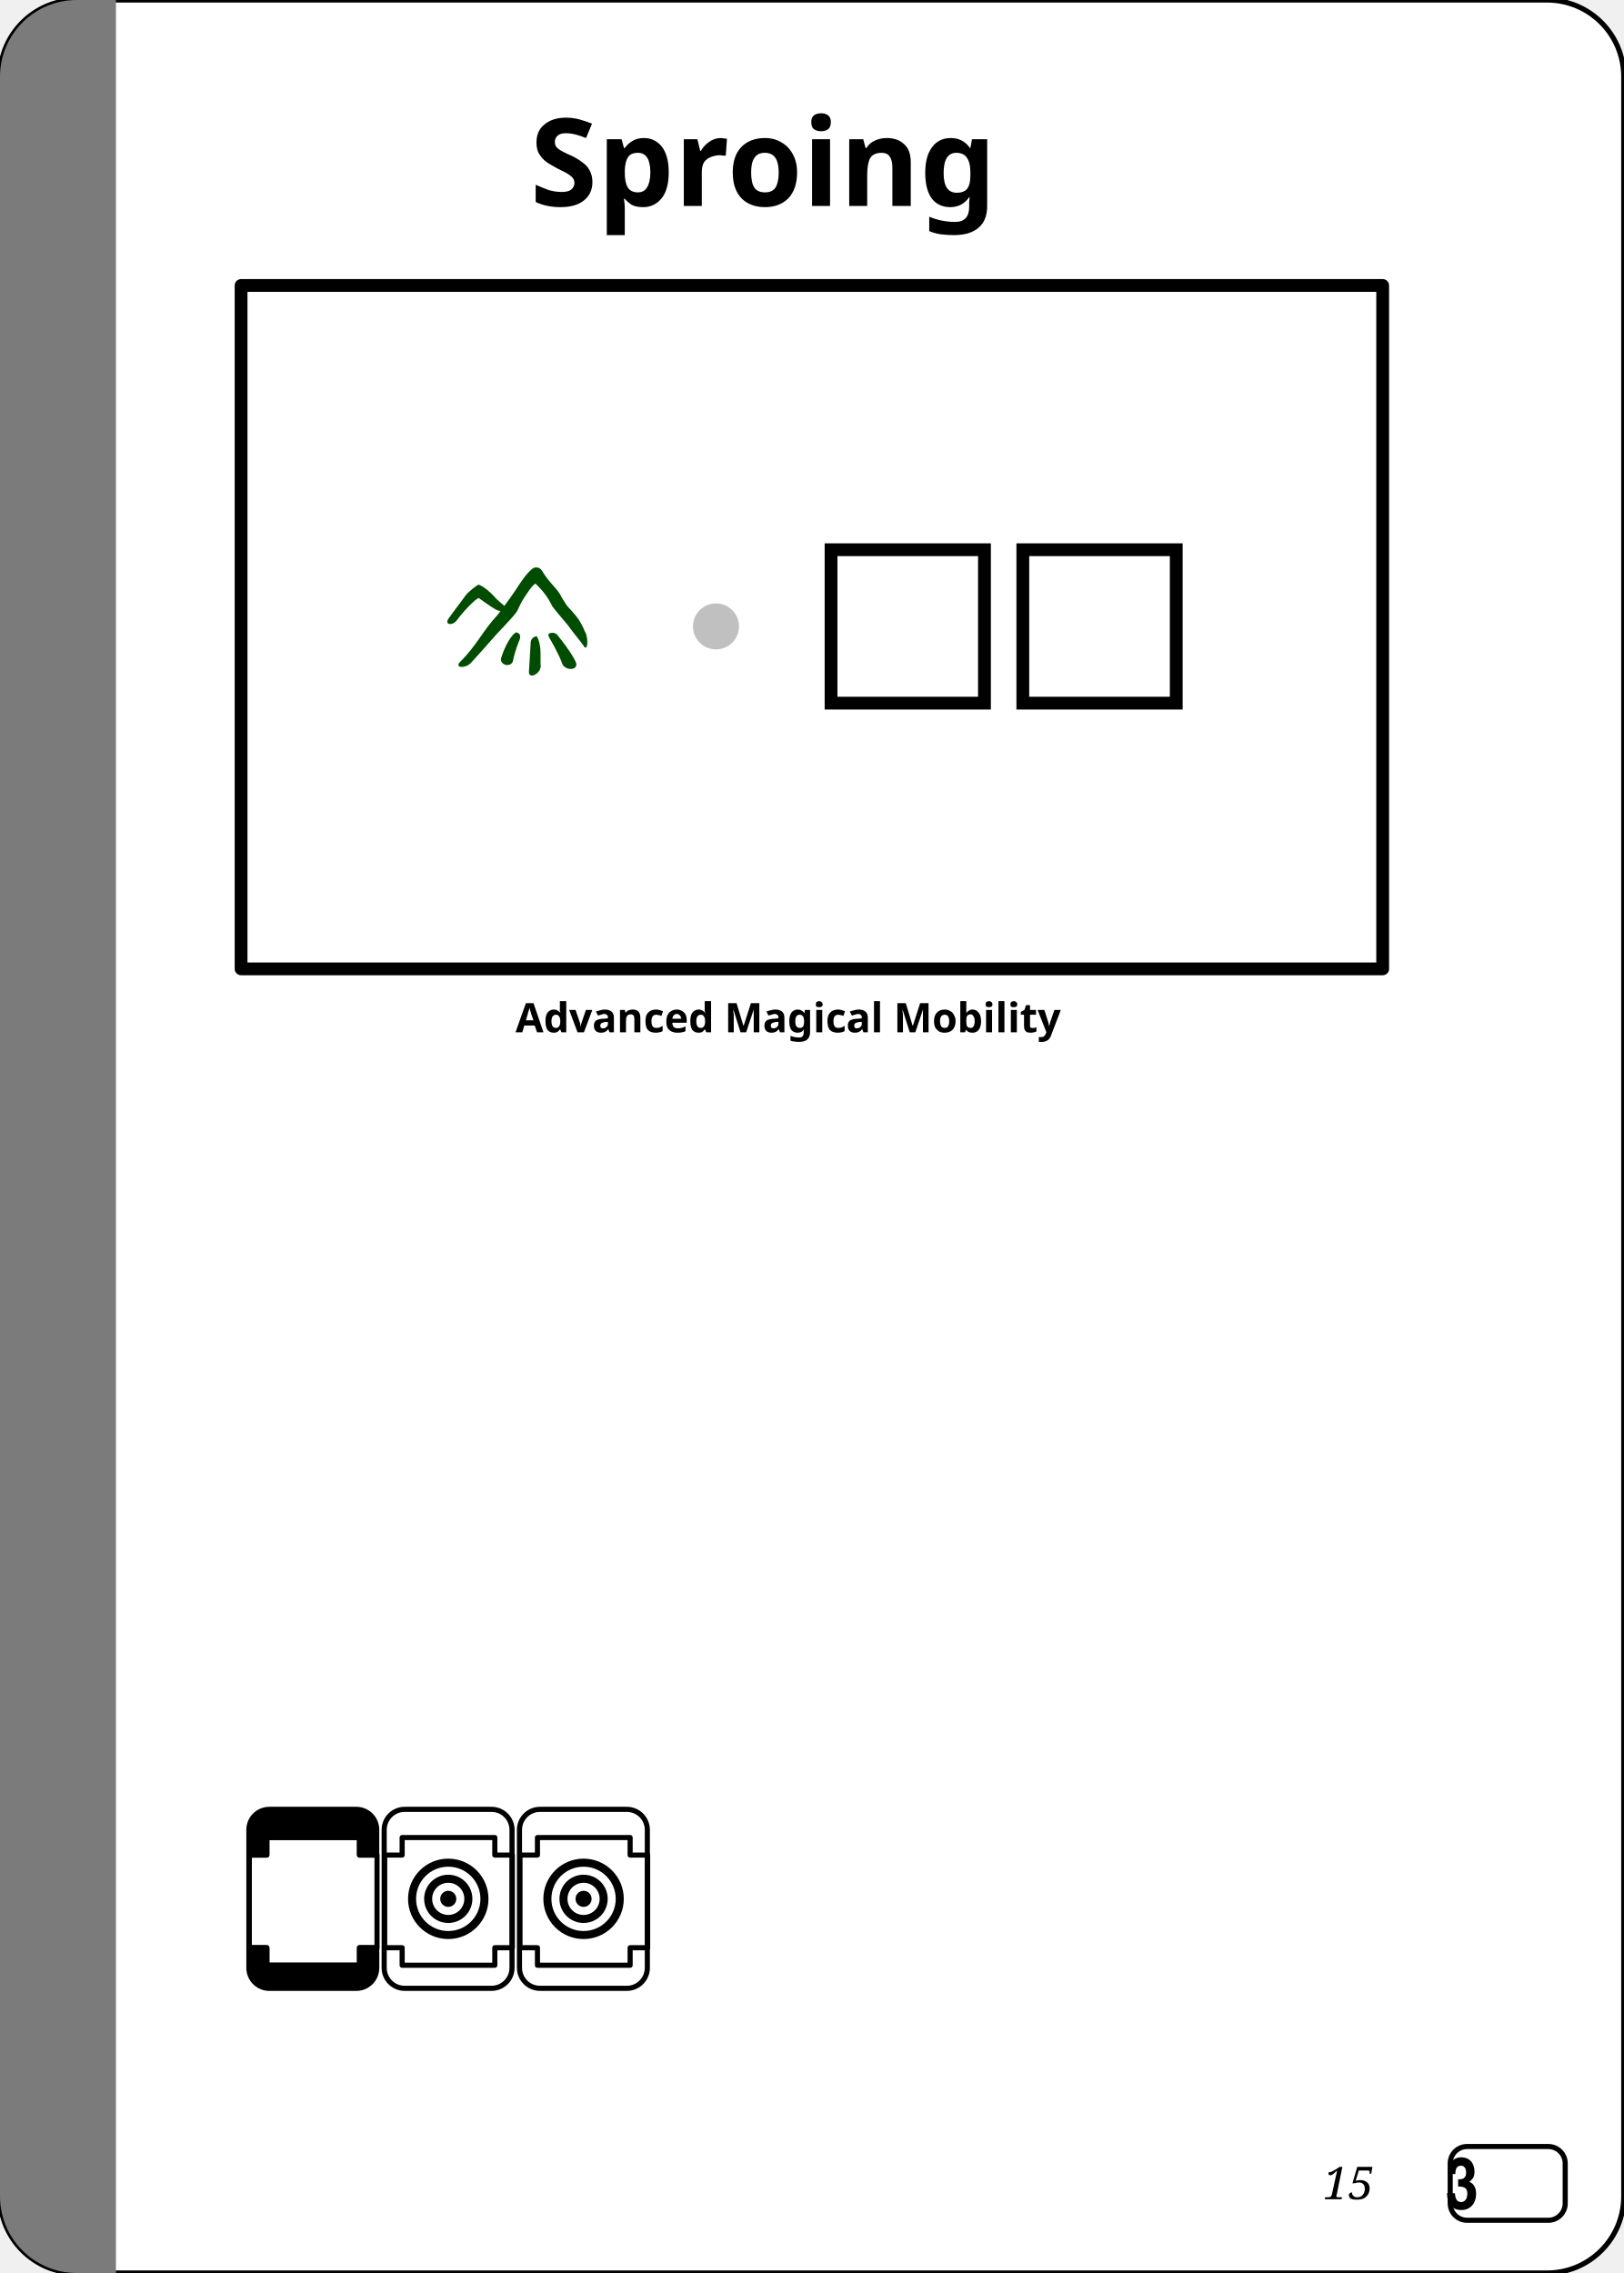
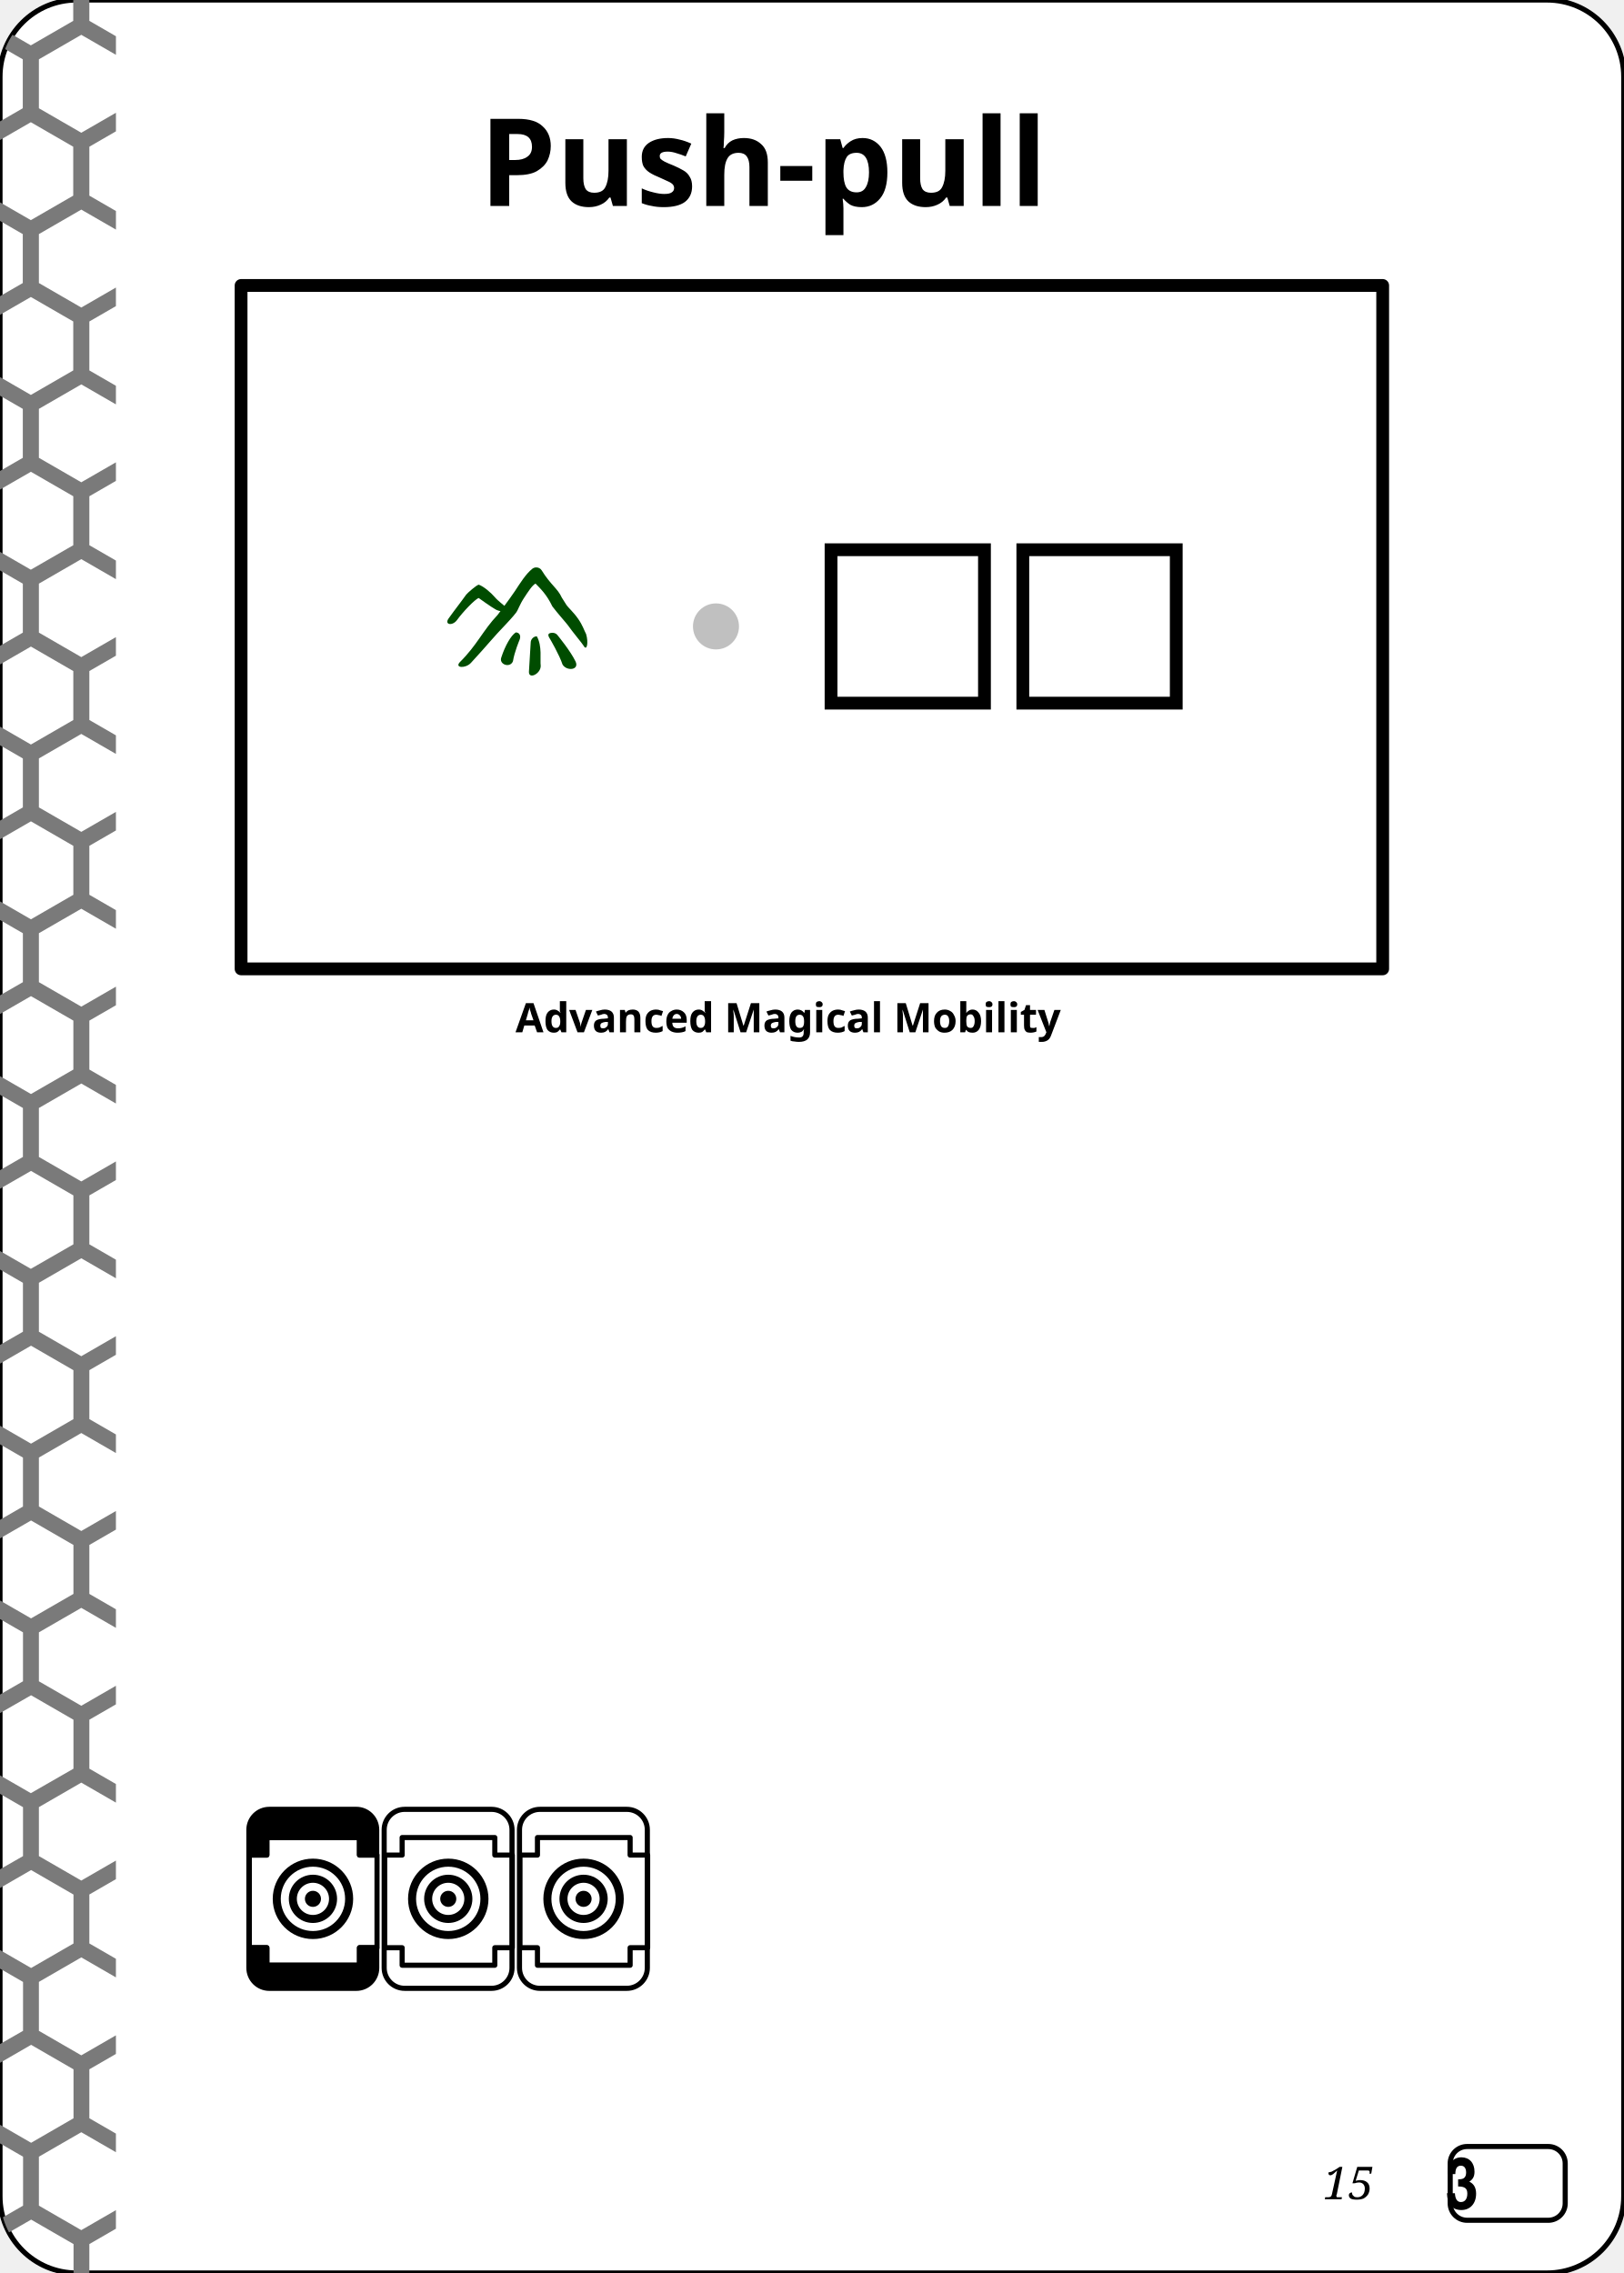
<svg xmlns="http://www.w3.org/2000/svg" xmlns:xlink="http://www.w3.org/1999/xlink" version="1.1" id="svg_root" width="63.5mm" height="88.9mm" viewBox="0 0 63.5 88.9">
  <defs>
    <clipPath id="clippath-1022">
      <rect id="sidebar-clip" x="3.5527137e-15" y="0" width="63.5" height="88.9" rx="3" ry="3" style="display:inline;fill:#ffffff;fill-opacity:1;stroke:none;stroke-width:0.2;stroke-miterlimit:4;stroke-dasharray:none;stroke-opacity:1" />
    </clipPath>
  </defs>
  <g id="card00">
    <rect id="rect1020" x="0" y="0" width="63.5" height="88.9" rx="3" ry="3" style="fill:#ffffff;stroke:none;stroke-width:0" />
    <g id="masters" style="display:none">
      <path style="color:#000000;font-style:normal;font-variant:normal;font-weight:normal;font-stretch:normal;font-size:medium;line-height:normal;font-family:sans-serif;text-indent:0;text-align:start;text-decoration:none;text-decoration-line:none;text-decoration-style:solid;text-decoration-color:#000000;letter-spacing:normal;word-spacing:normal;text-transform:none;writing-mode:lr-tb;direction:ltr;baseline-shift:baseline;text-anchor:start;white-space:normal;clip-rule:nonzero;display:inline;overflow:visible;visibility:visible;opacity:1;isolation:auto;mix-blend-mode:normal;color-interpolation:sRGB;color-interpolation-filters:linearRGB;solid-color:#000000;solid-opacity:1;fill:#303030;fill-opacity:1;fill-rule:evenodd;stroke:none;stroke-width:0.467;stroke-linecap:round;stroke-linejoin:miter;stroke-miterlimit:4;stroke-dasharray:none;stroke-dashoffset:0;stroke-opacity:1;filter:url(#filter9446);color-rendering:auto;image-rendering:auto;shape-rendering:auto;text-rendering:auto;enable-background:accumulate" d="M 3.395,0.496 C 3.162,0.413 2.97,0.396 2.764,0.425 2.402,0.478 1.899,0.587 1.497,0.768 1.062,0.964 0.961,1.113 0.605,1.311 0.273,1.495 -0.063,1.622 -0.328,1.902 -0.459,2.041 -0.343,2.149 -0.264,2.124 0.17,1.986 0.376,1.815 0.64,1.657 0.883,1.511 0.801,1.673 1.243,1.38 1.63,1.124 1.707,1.083 1.909,1.044 c 0.112,-0.047 0.228,-0.096 0.365,-0.139 0.322,-0.082 0.363,-0.059 0.765,-0.028 0.329,0.026 0.668,0.147 0.814,0.285 0.165,0.156 0.514,0.182 0.833,0.818 0.131,0.262 0.171,0.531 0.145,0.799 C 4.859,2.986 4.985,3.064 4.83,3.688 4.714,4.078 4.391,4.444 3.976,4.615 3.491,4.815 2.931,4.849 2.45,4.735 1.986,4.625 1.483,4.233 1.387,3.814 1.292,3.405 1.218,3.05 1.201,2.726 1.239,2.325 1.655,2.334 2.022,2.056 2.273,1.955 2.451,1.789 2.796,1.789 3.091,1.829 3.407,2.005 3.522,2.198 3.767,2.431 3.879,2.732 3.802,3.115 3.814,3.308 3.463,3.63 3.26,3.665 3.007,3.709 2.689,3.512 2.532,3.439 2.382,3.396 2.392,3.338 2.454,3.12 2.529,3.014 2.67,2.948 2.756,2.895 2.859,2.83 2.867,2.7 2.838,2.595 2.775,2.507 2.713,2.446 2.561,2.492 2.457,2.524 2.265,2.544 2.22,2.585 2.148,2.651 1.949,2.758 1.894,2.834 1.841,3.01 1.948,3.203 1.967,3.355 1.993,3.534 2.097,3.741 2.316,3.843 2.646,3.996 3.056,4.074 3.31,4.062 3.621,4.03 4.23,3.771 4.236,3.158 4.22,2.869 4.056,2.29 3.833,1.909 3.607,1.522 3.287,1.357 2.833,1.36 2.602,1.38 2.266,1.407 1.779,1.685 1.217,1.896 1.13,1.983 0.742,2.406 0.489,2.681 0.709,3.183 0.709,3.183 0.888,3.561 0.802,3.605 0.979,4.043 1.21,4.617 1.727,5.044 2.322,5.171 2.802,5.274 3.936,5.088 4.181,5.032 4.879,4.872 5.109,4.567 5.313,3.772 5.448,3.244 5.346,2.786 5.321,2.603 5.291,2.371 5.205,1.986 5.136,1.814 4.978,1.457 4.467,1.105 4.055,0.752 3.671,0.432 3.758,0.626 3.395,0.496 Z" id="element-air" />
      <path id="element-earth" style="color:#000000;font-style:normal;font-variant:normal;font-weight:normal;font-stretch:normal;font-size:medium;line-height:normal;font-family:sans-serif;text-indent:0;text-align:start;text-decoration:none;text-decoration-line:none;text-decoration-style:solid;text-decoration-color:#000000;letter-spacing:normal;word-spacing:normal;text-transform:none;writing-mode:lr-tb;direction:ltr;baseline-shift:baseline;text-anchor:start;white-space:normal;clip-rule:nonzero;display:inline;overflow:visible;visibility:visible;opacity:1;isolation:auto;mix-blend-mode:normal;color-interpolation:sRGB;color-interpolation-filters:linearRGB;solid-color:#000000;solid-opacity:1;fill:#004c00;fill-opacity:1;fill-rule:nonzero;stroke:none;stroke-width:0.467;stroke-linecap:round;stroke-linejoin:round;stroke-miterlimit:4;stroke-dasharray:none;stroke-dashoffset:0;stroke-opacity:1;color-rendering:auto;image-rendering:auto;shape-rendering:auto;text-rendering:auto;enable-background:accumulate" d="M 3.462,0.692 C 3.407,0.695 3.356,0.714 3.315,0.747 3.054,0.959 2.849,1.299 2.635,1.621 2.421,1.943 2.016,2.472 1.959,2.552 1.386,3.153 1.162,3.726 0.481,4.4 0.271,4.628 0.706,4.654 0.917,4.426 1.593,3.695 1.765,3.452 2.293,2.906 2.3,2.898 2.573,2.61 2.683,2.461 2.781,2.323 2.806,2.169 3.011,1.859 3.151,1.648 3.314,1.389 3.443,1.325 3.609,1.497 3.869,1.73 4.102,2.218 4.298,2.478 4.646,2.867 4.704,2.948 4.883,3.205 5.275,3.672 5.312,3.74 5.457,4.009 5.52,3.622 5.421,3.299 5.345,3.158 5.289,2.959 5.109,2.702 4.93,2.444 4.703,2.244 4.656,2.166 L 4.47,1.872 C 4.309,1.513 4.035,1.378 3.683,0.806 3.638,0.732 3.552,0.688 3.461,0.692 Z M 1.225,1.368 C 1.146,1.37 0.773,1.698 0.729,1.76 0.481,2.109 0.317,2.305 0.044,2.688 -0.135,2.938 0.198,2.995 0.377,2.745 0.586,2.453 1.068,1.94 1.221,1.889 c 0,0 0.502,0.363 0.669,0.452 0.28,0.152 0.603,-0.006 0.321,-0.155 C 2.249,2.206 1.968,1.997 1.854,1.859 1.695,1.673 1.418,1.437 1.225,1.368 Z m 2.872,1.881 c -0.183,0.009 -0.186,0.09 -0.09,0.236 0,0 0.366,0.619 0.493,1.007 C 4.661,4.759 5.171,4.712 5.007,4.369 4.811,3.96 4.318,3.362 4.318,3.362 4.273,3.289 4.187,3.245 4.096,3.249 Z M 3.493,3.386 C 3.359,3.388 3.252,3.512 3.254,3.636 L 3.185,4.779 C 3.181,5.085 3.65,4.848 3.646,4.543 3.614,4.296 3.711,3.769 3.493,3.386 Z m -0.822,-0.152 C 2.48,3.355 2.251,3.763 2.107,4.206 1.995,4.488 2.448,4.645 2.56,4.363 2.618,3.997 2.817,3.53 2.817,3.53 2.877,3.386 2.836,3.24 2.67,3.234 Z" />
      <path style="color:#000000;font-style:normal;font-variant:normal;font-weight:normal;font-stretch:normal;font-size:medium;line-height:normal;font-family:sans-serif;text-indent:0;text-align:start;text-decoration:none;text-decoration-line:none;text-decoration-style:solid;text-decoration-color:#000000;letter-spacing:normal;word-spacing:normal;text-transform:none;writing-mode:lr-tb;direction:ltr;baseline-shift:baseline;text-anchor:start;white-space:normal;clip-rule:nonzero;display:inline;overflow:visible;visibility:visible;opacity:1;isolation:auto;mix-blend-mode:normal;color-interpolation:sRGB;color-interpolation-filters:linearRGB;solid-color:#000000;solid-opacity:1;fill:#860000;fill-opacity:0.975;fill-rule:evenodd;stroke:none;stroke-width:0.467;stroke-linecap:round;stroke-linejoin:miter;stroke-miterlimit:4;stroke-dasharray:none;stroke-dashoffset:0;stroke-opacity:1;filter:url(#filter9446);color-rendering:auto;image-rendering:auto;shape-rendering:auto;text-rendering:auto;enable-background:accumulate" d="m 1.986,-0.02 c -0.069,0.07 0.008,0.216 0.008,0.216 0,0 0.059,0.238 0.082,0.456 C 2.098,0.87 2.071,1.052 2.057,1.181 2.034,1.389 1.848,1.78 1.704,1.998 1.56,2.216 1.468,2.438 1.457,2.708 c -0.002,0.055 0.018,0.162 0.027,0.214 C 1.322,3.099 1.147,3.186 0.981,3.232 0.759,3.294 0.412,3.464 0.112,3.74 c -0.239,0.22 -0.334,0.425 -0.415,0.709 -0.08,0.284 -0.13,0.517 -0.101,0.726 0,0 0.003,0.244 0.084,0.314 0.11,0.022 0.275,-0.096 0.275,-0.096 0.34,-0.242 0.654,-0.469 0.921,-0.551 0.291,-0.089 0.599,-0.06 0.798,3.025e-4 0.262,0.079 0.546,0.044 0.82,-0.016 0.189,-0.041 0.316,-0.135 0.455,-0.255 0.185,0.142 0.298,0.169 0.431,0.269 0.163,0.123 0.35,0.238 0.639,0.313 0.301,0.079 0.646,0.085 0.966,0.043 0.32,-0.042 0.613,-0.12 0.821,-0.298 0,0 0.179,-0.124 0.161,-0.194 -0.04,-0.064 -0.218,-0.133 -0.218,-0.133 0,0 -0.197,-0.076 -0.418,-0.198 C 5.11,4.252 4.939,4.038 4.791,3.907 4.615,3.752 4.569,3.544 4.492,3.332 4.416,3.122 4.32,2.853 4.025,2.66 3.883,2.568 3.745,2.49 3.598,2.436 3.563,2.285 3.565,2.145 3.583,1.99 3.641,1.708 3.553,1.329 3.447,1.057 3.335,0.77 3.104,0.622 2.954,0.466 2.794,0.299 2.571,0.117 2.345,0.033 c 0,0 -0.14,-0.058 -0.359,-0.053 z m 0.481,0.588 c 0.054,0.041 0.216,0.145 0.297,0.225 0.189,0.187 0.348,0.455 0.38,0.654 0.032,0.194 -0.005,0.365 -0.028,0.546 -0.014,0.117 0.002,0.246 0.05,0.37 -0.038,0.002 -0.134,0.005 -0.173,0.011 -0.132,0.018 -0.271,0.054 -0.421,0.106 -0.311,0.102 -0.071,0.164 0.243,0.134 0.245,-0.013 0.475,0.109 0.627,0.177 0.124,0.055 0.326,0.194 0.387,0.294 C 3.949,3.281 4.108,3.52 4.131,3.627 4.173,3.82 4.25,4.007 4.47,4.265 4.668,4.497 4.921,4.576 5.165,4.711 5.143,4.778 4.947,4.833 4.885,4.841 4.623,4.875 4.34,4.818 4.148,4.719 3.939,4.611 3.798,4.612 3.623,4.501 3.507,4.428 3.35,4.377 3.27,4.224 3.376,3.992 3.492,3.78 3.534,3.553 3.601,3.249 3.284,3.548 3.147,3.78 3.002,4.087 2.767,4.323 2.414,4.44 2.185,4.516 1.989,4.445 1.776,4.402 1.564,4.359 1.266,4.311 0.881,4.429 0.616,4.509 0.268,4.602 0.016,4.88 -0.011,4.736 0.063,4.59 0.086,4.52 0.162,4.291 0.381,4.059 0.525,3.925 0.746,3.721 1.022,3.66 1.25,3.597 1.419,3.55 1.491,3.553 1.667,3.407 1.796,3.616 1.978,3.787 2.193,3.926 2.459,4.096 2.397,3.809 2.141,3.531 1.975,3.349 1.915,3.191 1.891,2.797 1.879,2.595 1.979,2.375 2.116,2.167 2.294,1.92 2.444,1.703 2.481,1.365 2.504,1.098 2.525,0.753 2.468,0.568 Z" id="element-fire" />
      <path id="element-water" style="color:#000000;font-style:normal;font-variant:normal;font-weight:normal;font-stretch:normal;font-size:medium;line-height:normal;font-family:sans-serif;text-indent:0;text-align:start;text-decoration:none;text-decoration-line:none;text-decoration-style:solid;text-decoration-color:#000000;letter-spacing:normal;word-spacing:normal;text-transform:none;writing-mode:lr-tb;direction:ltr;baseline-shift:baseline;text-anchor:start;white-space:normal;clip-rule:nonzero;display:inline;overflow:visible;visibility:visible;opacity:1;isolation:auto;mix-blend-mode:normal;color-interpolation:sRGB;color-interpolation-filters:linearRGB;solid-color:#000000;solid-opacity:1;fill:#00007e;fill-opacity:1;fill-rule:evenodd;stroke:none;stroke-width:0.467;stroke-linecap:round;stroke-linejoin:miter;stroke-miterlimit:4;stroke-dasharray:none;stroke-dashoffset:0;stroke-opacity:1;color-rendering:auto;image-rendering:auto;shape-rendering:auto;text-rendering:auto;enable-background:accumulate" d="M 5.526,3.485 C 5.278,3.51 4.929,3.761 4.676,3.775 4.203,3.839 3.605,3.685 3.132,3.671 2.333,3.652 1.887,4.009 1.145,4.252 0.957,4.345 1.15,4.471 1.36,4.499 1.532,4.513 1.807,4.409 1.97,4.372 2.414,4.224 2.806,4.107 3.279,4.169 3.905,4.278 4.308,4.332 4.922,4.235 5.122,4.177 5.314,3.979 5.494,3.885 5.657,3.753 5.742,3.479 5.526,3.485 Z M 5.125,2.379 C 4.789,2.371 4.748,2.568 4.278,2.576 3.704,2.62 3.323,2.478 2.753,2.447 1.999,2.379 1.172,2.805 0.484,2.99 0.303,3.093 0.498,3.314 0.709,3.331 0.897,3.331 0.959,3.373 1.143,3.339 1.711,3.17 2.076,2.74 2.665,2.808 3.259,2.863 4.059,3.117 4.654,2.996 4.842,2.921 5.013,2.811 5.148,2.673 5.243,2.528 5.307,2.374 5.125,2.379 Z M 4.262,1.114 C 4.099,1.139 3.921,1.265 3.764,1.311 3.281,1.504 2.792,1.479 2.28,1.365 2.052,1.327 1.708,1.245 1.481,1.205 0.852,1.154 0.352,1.465 -0.13,1.809 -0.285,1.945 -0.133,2.1 0.078,2.076 0.321,2.009 0.623,1.974 0.863,1.835 1.165,1.695 1.611,1.626 1.941,1.752 2.502,1.908 3.013,1.972 3.589,1.833 3.928,1.76 4.142,1.622 4.411,1.414 4.546,1.272 4.464,1.098 4.262,1.114 Z" />
    </g>
    <rect id="card-border" x="0" y="0" width="63.5" height="88.9" rx="3" ry="3" style="fill:none;stroke:#000000;stroke-width:0.2;stroke-miterlimit:4;stroke-dasharray:none;stroke-opacity:1;fill-opacity:1" />
    <text id="spell-title" xml:space="preserve" style="font-style:normal;font-variant:normal;font-weight:bold;font-stretch:normal;font-size:3.175px;line-height:125%;font-family:Lato;-inkscape-font-specification:'Lato Bold';text-align:center;letter-spacing:0px;word-spacing:0px;text-anchor:middle;display:inline;fill:#000000;fill-opacity:1;stroke:none;stroke-width:0.265" x="31.785" y="8.054">
-       <tspan x="31.785" y="8.054" style="font-style:normal;font-variant:normal;font-weight:bold;font-stretch:normal;font-size:4.763px;font-family:CCTreasureTrove;-inkscape-font-specification:'CCTreasureTrove Bold';fill:#000000;fill-opacity:1;stroke-width:0.265" id="tspan64-5">Sproing</tspan>
+       <tspan x="31.785" y="8.054" style="font-style:normal;font-variant:normal;font-weight:bold;font-stretch:normal;font-size:4.763px;font-family:CCTreasureTrove;-inkscape-font-specification:'CCTreasureTrove Bold';fill:#000000;fill-opacity:1;stroke-width:0.265" id="tspan64-5">Push-pull</tspan>
    </text>
    <text id="class-name" xml:space="preserve" style="font-style:normal;font-variant:normal;font-weight:bold;font-stretch:normal;font-size:1.587px;line-height:125%;font-family:Lato;-inkscape-font-specification:'Lato Bold';text-align:center;letter-spacing:0px;word-spacing:0px;text-anchor:middle;display:inline;fill:#000000;fill-opacity:1;stroke:none;stroke-width:0.265" x="31.785" y="40.376">
      <tspan x="31.785" y="40.376" style="font-style:normal;font-variant:normal;font-weight:bold;font-stretch:normal;font-size:1.587px;font-family:CCTreasureTrove;-inkscape-font-specification:'CCTreasureTrove Bold';fill:#000000;fill-opacity:1;stroke-width:0.265" id="tspan7315">Advanced Magical Mobility</tspan>
    </text>
-     <rect style="display:inline;fill:#7b7b7b;fill-opacity:1;stroke:none;stroke-width:1.9;stroke-linecap:round;stroke-linejoin:round;stroke-opacity:0.87" id="sidebar-gray" width="19.213" height="94.62" x="-14.679" y="-3.443" clip-path="url(#clippath-1022)" />
+     <path id="sidebar-hex" clip-path="url(#clippath-1022)" style="display:inline;fill:#7a7a7a;stroke-width:1.9;stroke-linecap:round;stroke-linejoin:round;stroke-opacity:0.87" d="M -14.679,-3.443 V 91.178 h 8.321 l 1.643,-0.949 1.643,0.949 h 0.659 l 1.644,-0.949 1.644,0.949 H 1.535 l 1.644,-0.949 1.354,0.782 v -0.728 l -1.039,-0.6 v -1.915 l 1.039,-0.6 V 86.441 L 3.179,87.223 1.521,86.266 v -1.915 l 1.658,-0.957 1.354,0.782 V 83.448 l -1.039,-0.6 v -1.915 l 1.039,-0.6 V 79.605 L 3.179,80.387 1.521,79.429 v -1.915 l 1.658,-0.958 1.354,0.782 v -0.727 l -1.039,-0.6 v -1.915 l 1.039,-0.6 V 72.769 L 3.179,73.551 1.521,72.594 V 70.679 l 1.658,-0.958 1.354,0.782 v -0.728 l -1.039,-0.6 v -1.915 l 1.039,-0.6 V 65.933 L 3.179,66.715 1.521,65.758 v -1.915 l 1.658,-0.957 1.354,0.782 v -0.728 l -1.039,-0.6 v -1.915 l 1.039,-0.6 V 59.097 L 3.179,59.879 1.521,58.921 v -1.915 l 1.658,-0.958 1.354,0.782 v -0.727 l -1.039,-0.6 v -1.915 l 1.039,-0.6 V 52.261 L 3.179,53.043 1.521,52.086 v -1.915 l 1.658,-0.958 1.354,0.782 V 49.268 L 3.494,48.668 v -1.915 l 1.039,-0.6 V 45.425 L 3.179,46.207 1.521,45.25 v -1.915 l 1.658,-0.957 1.354,0.782 V 42.432 L 3.494,41.832 V 39.917 L 4.534,39.317 V 38.589 L 3.179,39.371 1.521,38.414 v -1.915 l 1.658,-0.957 1.354,0.782 v -0.728 l -1.039,-0.6 v -1.915 l 1.039,-0.6 V 31.754 L 3.179,32.535 1.521,31.578 v -1.915 l 1.658,-0.958 1.354,0.782 v -0.727 l -1.039,-0.6 v -1.915 l 1.039,-0.6 V 24.918 L 3.179,25.7 1.521,24.742 v -1.915 l 1.658,-0.958 1.354,0.782 V 21.924 L 3.494,21.324 v -1.915 l 1.039,-0.6 V 18.082 L 3.179,18.863 1.521,17.906 v -1.915 l 1.658,-0.957 1.354,0.782 v -0.728 l -1.039,-0.6 v -1.915 l 1.039,-0.6 V 11.246 L 3.179,12.028 1.521,11.07 V 9.156 L 3.179,8.198 4.534,8.98 V 8.253 L 3.494,7.652 V 5.738 L 4.534,5.137 V 4.41 L 3.179,5.192 1.521,4.234 V 2.32 L 3.179,1.362 4.534,2.144 V 1.417 L 3.494,0.816 V -1.098 l 1.039,-0.6 v -1.744 z m 7.991,1.387 1.658,0.958 V 0.816 L -6.688,1.774 -8.346,0.816 V -1.098 Z m 3.947,0 1.658,0.958 V 0.816 L -2.741,1.774 -4.399,0.816 V -1.098 Z m 3.947,0 1.658,0.958 V 0.816 L 1.206,1.774 -0.453,0.816 V -1.098 Z M -4.714,1.362 -3.056,2.32 V 4.234 L -4.714,5.192 -6.373,4.234 V 2.32 Z m 3.947,0 1.658,0.958 V 4.234 L -0.768,5.192 -2.426,4.234 V 2.32 Z M -6.688,4.78 -5.03,5.738 V 7.652 L -6.688,8.61 -8.346,7.652 V 5.738 Z m 3.947,0 1.658,0.958 V 7.652 L -2.741,8.61 -4.399,7.652 V 5.738 Z m 3.947,0 1.658,0.958 V 7.652 L 1.206,8.61 -0.453,7.652 V 5.738 Z m -5.92,3.418 1.658,0.958 V 11.07 L -4.714,12.028 -6.373,11.07 V 9.156 Z m 3.947,0 1.658,0.958 V 11.07 L -0.768,12.028 -2.426,11.07 V 9.156 Z m -5.92,3.418 1.658,0.957 v 1.915 l -1.658,0.958 -1.658,-0.958 v -1.915 z m 3.947,0 1.658,0.957 v 1.915 l -1.658,0.958 -1.658,-0.958 v -1.915 z m 3.947,0 1.658,0.957 v 1.915 l -1.658,0.958 -1.658,-0.958 v -1.915 z m -5.92,3.418 1.658,0.957 v 1.915 l -1.658,0.957 -1.658,-0.957 v -1.915 z m 3.947,0 1.658,0.957 v 1.915 l -1.658,0.957 -1.658,-0.957 v -1.915 z m -5.92,3.418 1.658,0.957 v 1.915 l -1.658,0.957 -1.658,-0.957 v -1.915 z m 3.947,0 1.658,0.957 V 21.324 L -2.741,22.281 -4.399,21.324 v -1.915 z m 3.947,0 1.658,0.957 V 21.324 L 1.206,22.281 -0.453,21.324 v -1.915 z m -5.92,3.418 1.658,0.958 v 1.915 l -1.658,0.958 -1.658,-0.958 v -1.915 z m 3.947,0 1.658,0.958 v 1.915 l -1.658,0.958 -1.658,-0.958 v -1.915 z m -5.92,3.418 1.658,0.958 v 1.915 l -1.658,0.958 -1.658,-0.958 v -1.915 z m 3.947,0 1.658,0.958 v 1.915 l -1.658,0.958 -1.658,-0.958 v -1.915 z m 3.947,0 1.658,0.958 v 1.915 l -1.658,0.958 -1.658,-0.958 v -1.915 z m -5.92,3.418 1.658,0.958 v 1.915 l -1.658,0.958 -1.658,-0.958 v -1.915 z m 3.947,0 1.658,0.958 v 1.915 l -1.658,0.958 -1.658,-0.958 v -1.915 z m -5.92,3.418 1.658,0.958 v 1.915 l -1.658,0.958 -1.658,-0.958 v -1.915 z m 3.947,0 1.658,0.958 v 1.915 l -1.658,0.958 -1.658,-0.958 v -1.915 z m 3.947,0 1.658,0.958 v 1.915 l -1.658,0.958 -1.658,-0.958 v -1.915 z m -5.92,3.418 1.658,0.957 v 1.915 l -1.658,0.958 -1.658,-0.958 v -1.915 z m 3.947,0 1.658,0.957 v 1.915 L -0.768,39.371 -2.426,38.414 v -1.915 z m -5.92,3.418 1.658,0.957 v 1.915 l -1.658,0.957 -1.658,-0.957 v -1.915 z m 3.947,0 1.658,0.957 v 1.915 l -1.658,0.957 -1.658,-0.957 v -1.915 z m 3.947,0 1.658,0.957 v 1.915 l -1.658,0.957 -1.658,-0.957 v -1.915 z m -5.92,3.418 1.658,0.957 v 1.915 l -1.658,0.957 -1.658,-0.957 v -1.915 z m 3.947,0 1.658,0.957 v 1.915 l -1.658,0.957 -1.658,-0.957 v -1.915 z m -5.92,3.418 1.658,0.958 v 1.915 l -1.658,0.958 -1.658,-0.958 v -1.915 z m 3.947,0 1.658,0.958 V 48.668 L -2.741,49.625 -4.399,48.668 v -1.915 z m 3.947,0 1.658,0.958 V 48.668 L 1.206,49.625 -0.453,48.668 v -1.915 z m -5.92,3.418 1.658,0.958 v 1.915 l -1.658,0.958 -1.658,-0.958 v -1.915 z m 3.947,0 1.658,0.958 V 52.086 L -0.768,53.043 -2.426,52.086 v -1.915 z m -5.92,3.418 1.658,0.958 v 1.915 l -1.658,0.958 -1.658,-0.958 v -1.915 z m 3.947,0 1.658,0.958 v 1.915 l -1.658,0.958 -1.658,-0.958 v -1.915 z m 3.947,0 1.658,0.958 v 1.915 l -1.658,0.958 -1.658,-0.958 v -1.915 z m -5.92,3.418 1.658,0.958 v 1.915 l -1.658,0.958 -1.658,-0.958 v -1.915 z m 3.947,0 1.658,0.958 v 1.915 l -1.658,0.958 -1.658,-0.958 v -1.915 z m -5.92,3.418 1.658,0.957 v 1.915 l -1.658,0.957 -1.658,-0.957 v -1.915 z m 3.947,0 1.658,0.957 v 1.915 l -1.658,0.957 -1.658,-0.957 v -1.915 z m 3.947,0 1.658,0.957 v 1.915 l -1.658,0.957 -1.658,-0.957 v -1.915 z m -5.92,3.418 1.658,0.957 v 1.915 l -1.658,0.957 -1.658,-0.957 v -1.915 z m 3.947,0 1.658,0.957 v 1.915 l -1.658,0.957 -1.658,-0.957 v -1.915 z m -5.92,3.418 1.658,0.957 v 1.915 l -1.658,0.957 -1.658,-0.957 v -1.915 z m 3.947,0 1.658,0.957 v 1.915 L -2.741,70.133 -4.399,69.176 v -1.915 z m 3.947,0 1.658,0.957 v 1.915 L 1.206,70.133 -0.453,69.176 v -1.915 z m -5.92,3.418 1.658,0.958 v 1.915 l -1.658,0.958 -1.658,-0.958 V 70.679 Z m 3.947,0 1.658,0.958 v 1.915 L -0.768,73.551 -2.426,72.594 V 70.679 Z m -5.92,3.418 1.658,0.958 v 1.915 l -1.658,0.958 -1.658,-0.958 v -1.915 z m 3.947,0 1.658,0.958 v 1.915 l -1.658,0.958 -1.658,-0.958 v -1.915 z m 3.947,0 1.658,0.958 v 1.915 l -1.658,0.958 -1.658,-0.958 v -1.915 z m -5.92,3.418 1.658,0.958 v 1.915 l -1.658,0.958 -1.658,-0.958 v -1.915 z m 3.947,0 1.658,0.958 V 79.429 L -0.768,80.387 -2.426,79.429 v -1.915 z m -5.92,3.418 1.658,0.958 v 1.915 l -1.658,0.958 -1.658,-0.958 v -1.915 z m 3.947,0 1.658,0.958 v 1.915 l -1.658,0.958 -1.658,-0.958 v -1.915 z m 3.947,0 1.658,0.958 v 1.915 l -1.658,0.958 -1.658,-0.958 v -1.915 z m -5.92,3.418 1.658,0.957 v 1.915 l -1.658,0.957 -1.658,-0.957 v -1.915 z m 3.947,0 1.658,0.957 v 1.915 l -1.658,0.957 -1.658,-0.957 v -1.915 z m -5.92,3.418 1.658,0.957 v 1.915 l -1.658,0.957 -1.658,-0.957 v -1.915 z m 3.947,0 1.658,0.957 v 1.915 l -1.658,0.957 -1.658,-0.957 v -1.915 z m 3.947,0 1.658,0.957 v 1.915 l -1.658,0.957 -1.658,-0.957 v -1.915 z" />
    <text id="rev-id" xml:space="preserve" style="font-style:normal;font-weight:normal;font-size:1.764px;line-height:125%;font-family:Georgia;text-align:end;letter-spacing:0px;word-spacing:0px;text-anchor:end;display:inline;fill:#000000;fill-opacity:1;stroke:none;stroke-width:0.265" x="57.138" y="86.014">
      <tspan x="56.012" y="86.014" style="font-style:italic;font-variant:normal;font-weight:normal;font-stretch:normal;font-size:1.764px;font-family:Georgia;text-align:end;text-anchor:end;fill:#000000;fill-opacity:1;stroke-width:0.265" id="tspan71">15</tspan>
    </text>
    <text xml:space="preserve" style="font-size:2.822px;line-height:1.25;font-family:'Fira Sans';-inkscape-font-specification:'Fira Sans';display:inline;stroke-width:0.265" x="59.001" y="86.39" id="spell-id">
      <tspan id="tspan3892" style="font-style:normal;font-variant:normal;font-weight:bold;font-stretch:condensed;font-size:2.822px;font-family:'Arial Narrow';-inkscape-font-specification:'Arial Narrow Bold Condensed';text-align:center;text-anchor:middle;stroke-width:0.265" x="59.001" y="86.39">3</tspan>
    </text>
    <rect style="display:inline;fill:none;fill-opacity:0.458;stroke:#000000;stroke-width:0.2;stroke-linecap:round;stroke-linejoin:round;stroke-dasharray:none;stroke-opacity:1" id="spell-id-border" width="4.498" height="2.885" x="56.713" y="83.953" ry="0.662" />
    <rect style="display:inline;fill:none;stroke:#000000;stroke-width:0.5;stroke-linecap:round;stroke-linejoin:round;stroke-dasharray:none;stroke-opacity:1" id="spell-pattern-border" width="44.645" height="26.728" x="9.428" y="11.165" />
    <flowRoot transform="matrix(0.2645833,0,0,0.2645833,1.794193,3.940711)" xml:space="preserve" id="spell-description" style="font-style:normal;font-weight:normal;font-size:10.667px;line-height:125%;font-family:sans-serif;letter-spacing:0px;word-spacing:0px;display:inline;fill:#000000;fill-opacity:1;stroke:none;stroke-width:1px;stroke-linecap:butt;stroke-linejoin:miter;stroke-opacity:1">
      <flowRegion id="flowRegion4270">
        <rect x="28.8" y="146" width="171.755" height="163.491" id="rect88" />
      </flowRegion>
-       <flowPara id="flowPara91" style="font-style:normal;font-variant:normal;font-weight:normal;font-stretch:normal;font-size:10.667px;font-family:'Slabo 27px';-inkscape-font-specification:'Slabo 27px, '">Targetted ally is magically grabbed and tossed to the corresponding space on the opposite side of your location.</flowPara>
+       <flowPara id="flowPara91" style="font-style:normal;font-variant:normal;font-weight:normal;font-stretch:normal;font-size:10.667px;font-family:'Slabo 27px';-inkscape-font-specification:'Slabo 27px, '">You anchor yourself and push/pull the target up to 2 spaces.</flowPara>
    </flowRoot>
    <flowRoot transform="matrix(0.2645833,0,0,0.2645833,1.807259,41.51155)" xml:space="preserve" id="spell-info" style="font-style:normal;font-weight:normal;font-size:9.333px;line-height:125%;font-family:sans-serif;letter-spacing:0px;word-spacing:0px;display:inline;fill:#000000;fill-opacity:1;stroke:none;stroke-width:1px;stroke-linecap:butt;stroke-linejoin:miter;stroke-opacity:1">
      <flowRegion id="flowRegion1289">
        <rect x="28.8" y="146" width="172.117" height="130.355" id="rect1287" />
      </flowRegion>
-       <flowPara id="flowPara1291" style="font-style:normal;font-variant:normal;font-weight:normal;font-stretch:normal;font-size:9.333px;font-family:'Slabo 27px';-inkscape-font-specification:'Slabo 27px, '">Target: An ally within range</flowPara>
+       <flowPara id="flowPara1291" style="font-style:normal;font-variant:normal;font-weight:normal;font-stretch:normal;font-size:9.333px;font-family:'Slabo 27px';-inkscape-font-specification:'Slabo 27px, '">Target: A foe or ally within range</flowPara>
    </flowRoot>
    <g id="range-cards" transform="translate(-4.061215,-0.2584242)" style="display:inline">
      <g id="use26838" style="display:inline" transform="translate(6.349999,-8.466665)">
        <rect style="fill:none;fill-opacity:0.623;stroke:#000000;stroke-width:0.2;stroke-linecap:round;stroke-linejoin:round;stroke-dasharray:none;stroke-opacity:1" id="rect6629" width="5" height="7" x="12.735" y="79.491" ry="0.801" />
        <path id="path6631" style="fill:none;fill-opacity:0.623;stroke:#000000;stroke-width:0.2;stroke-linecap:round;stroke-linejoin:round;stroke-dasharray:none;stroke-opacity:1" d="m 13.438,80.594 v 0.685 H 12.753 v 3.624 h 0.685 v 0.685 h 3.624 v -0.685 h 0.685 v -3.624 h -0.685 v -0.685 z" />
      </g>
      <g id="use26840" style="display:inline" transform="translate(11.64166,-8.466665)">
        <rect style="fill:none;fill-opacity:0.623;stroke:#000000;stroke-width:0.2;stroke-linecap:round;stroke-linejoin:round;stroke-dasharray:none;stroke-opacity:1" id="rect6635" width="5" height="7" x="12.735" y="79.491" ry="0.801" />
        <path id="path6637" style="fill:none;fill-opacity:0.623;stroke:#000000;stroke-width:0.2;stroke-linecap:round;stroke-linejoin:round;stroke-dasharray:none;stroke-opacity:1" d="m 13.438,80.594 v 0.685 H 12.753 v 3.624 h 0.685 v 0.685 h 3.624 v -0.685 h 0.685 v -3.624 h -0.685 v -0.685 z" />
      </g>
      <g id="use27284" style="display:inline" transform="translate(1.058334,-8.466665)">
        <path id="path6623" style="fill:#000000;fill-opacity:1;stroke:#000000;stroke-width:0.2;stroke-linecap:round;stroke-linejoin:round;stroke-dasharray:none;stroke-opacity:1" d="m 13.537,79.491 c -0.444,0 -0.801,0.357 -0.801,0.801 v 5.398 c 0,0.444 0.357,0.802 0.801,0.802 h 3.398 c 0.444,0 0.801,-0.358 0.801,-0.802 v -0.787 h -0.673 v 0.685 h -3.624 v -0.685 H 12.753 v -3.624 h 0.685 v -0.685 h 3.624 v 0.685 h 0.673 v -0.988 c 0,-0.444 -0.357,-0.801 -0.801,-0.801 z" />
        <path id="path6625" style="fill:none;fill-opacity:1;stroke:#000000;stroke-width:0.2;stroke-linecap:round;stroke-linejoin:round;stroke-dasharray:none;stroke-opacity:1" d="m 13.438,80.594 v 0.685 H 12.753 v 3.624 h 0.685 v 0.685 h 3.624 v -0.685 h 0.685 v -3.624 h -0.685 v -0.685 z" />
      </g>
    </g>
+     <g id="range-0" transform="translate(57.66711,-19.09625)" style="display:inline">
+       <path id="path21899" style="fill:#010101;stroke-width:0.25;stroke-linecap:round" d="m -45.429,91.79 a 1.572,1.572 0 0 0 -1.572,1.573 1.572,1.572 0 0 0 1.572,1.572 1.572,1.572 0 0 0 1.573,-1.572 1.572,1.572 0 0 0 -1.573,-1.573 z m 0,0.315 a 1.258,1.258 0 0 1 1.258,1.258 1.258,1.258 0 0 1 -1.258,1.258 1.258,1.258 0 0 1 -1.258,-1.258 1.258,1.258 0 0 1 1.258,-1.258 z m 0,0.314 a 0.943,0.943 0 0 0 -0.943,0.944 0.943,0.943 0 0 0 0.943,0.943 0.943,0.943 0 0 0 0.944,-0.943 0.943,0.943 0 0 0 -0.944,-0.944 z m 0,0.315 a 0.629,0.629 0 0 1 0.629,0.629 0.629,0.629 0 0 1 -0.629,0.629 0.629,0.629 0 0 1 -0.629,-0.629 0.629,0.629 0 0 1 0.629,-0.629 z m 0,0.314 a 0.314,0.314 0 0 0 -0.314,0.315 0.314,0.314 0 0 0 0.314,0.314 0.314,0.314 0 0 0 0.315,-0.314 0.314,0.314 0 0 0 -0.315,-0.315 z" />
+     </g>
    <g id="range-1" transform="translate(62.95877,-19.09625)" style="display:inline">
      <path id="path6812" style="fill:#010101;stroke-width:0.25;stroke-linecap:round" d="m -45.429,91.79 a 1.572,1.572 0 0 0 -1.572,1.573 1.572,1.572 0 0 0 1.572,1.572 1.572,1.572 0 0 0 1.573,-1.572 1.572,1.572 0 0 0 -1.573,-1.573 z m 0,0.315 a 1.258,1.258 0 0 1 1.258,1.258 1.258,1.258 0 0 1 -1.258,1.258 1.258,1.258 0 0 1 -1.258,-1.258 1.258,1.258 0 0 1 1.258,-1.258 z m 0,0.314 a 0.943,0.943 0 0 0 -0.943,0.944 0.943,0.943 0 0 0 0.943,0.943 0.943,0.943 0 0 0 0.944,-0.943 0.943,0.943 0 0 0 -0.944,-0.944 z m 0,0.315 a 0.629,0.629 0 0 1 0.629,0.629 0.629,0.629 0 0 1 -0.629,0.629 0.629,0.629 0 0 1 -0.629,-0.629 0.629,0.629 0 0 1 0.629,-0.629 z m 0,0.314 a 0.314,0.314 0 0 0 -0.314,0.315 0.314,0.314 0 0 0 0.314,0.314 0.314,0.314 0 0 0 0.315,-0.314 0.314,0.314 0 0 0 -0.315,-0.315 z" />
    </g>
    <g id="range-2" transform="translate(68.25044,-19.09625)" style="display:inline">
      <path id="path6816" style="fill:#010101;stroke-width:0.25;stroke-linecap:round" d="m -45.429,91.79 a 1.572,1.572 0 0 0 -1.572,1.573 1.572,1.572 0 0 0 1.572,1.572 1.572,1.572 0 0 0 1.573,-1.572 1.572,1.572 0 0 0 -1.573,-1.573 z m 0,0.315 a 1.258,1.258 0 0 1 1.258,1.258 1.258,1.258 0 0 1 -1.258,1.258 1.258,1.258 0 0 1 -1.258,-1.258 1.258,1.258 0 0 1 1.258,-1.258 z m 0,0.314 a 0.943,0.943 0 0 0 -0.943,0.944 0.943,0.943 0 0 0 0.943,0.943 0.943,0.943 0 0 0 0.944,-0.943 0.943,0.943 0 0 0 -0.944,-0.944 z m 0,0.315 a 0.629,0.629 0 0 1 0.629,0.629 0.629,0.629 0 0 1 -0.629,0.629 0.629,0.629 0 0 1 -0.629,-0.629 0.629,0.629 0 0 1 0.629,-0.629 z m 0,0.314 a 0.314,0.314 0 0 0 -0.314,0.315 0.314,0.314 0 0 0 0.314,0.314 0.314,0.314 0 0 0 0.315,-0.314 0.314,0.314 0 0 0 -0.315,-0.315 z" />
    </g>
    <use id="use1024" xlink:href="#element-earth" width="100%" height="100%" x="17.5" y="21.5" />
    <circle id="circle1025" cx="28.0" cy="24.5" r="0.9" style="fill:#c0c0c0;stroke:none;stroke-width:0" />
    <rect id="rect1026" x="32.5" y="21.5" width="6" height="6" style="fill:none;stroke:#000000;stroke-width:0.5;stroke-linecap:round;stroke-miterlimit:2" />
    <rect id="rect1027" x="40.0" y="21.5" width="6" height="6" style="fill:none;stroke:#000000;stroke-width:0.5;stroke-linecap:round;stroke-miterlimit:2" />
  </g>
</svg>
